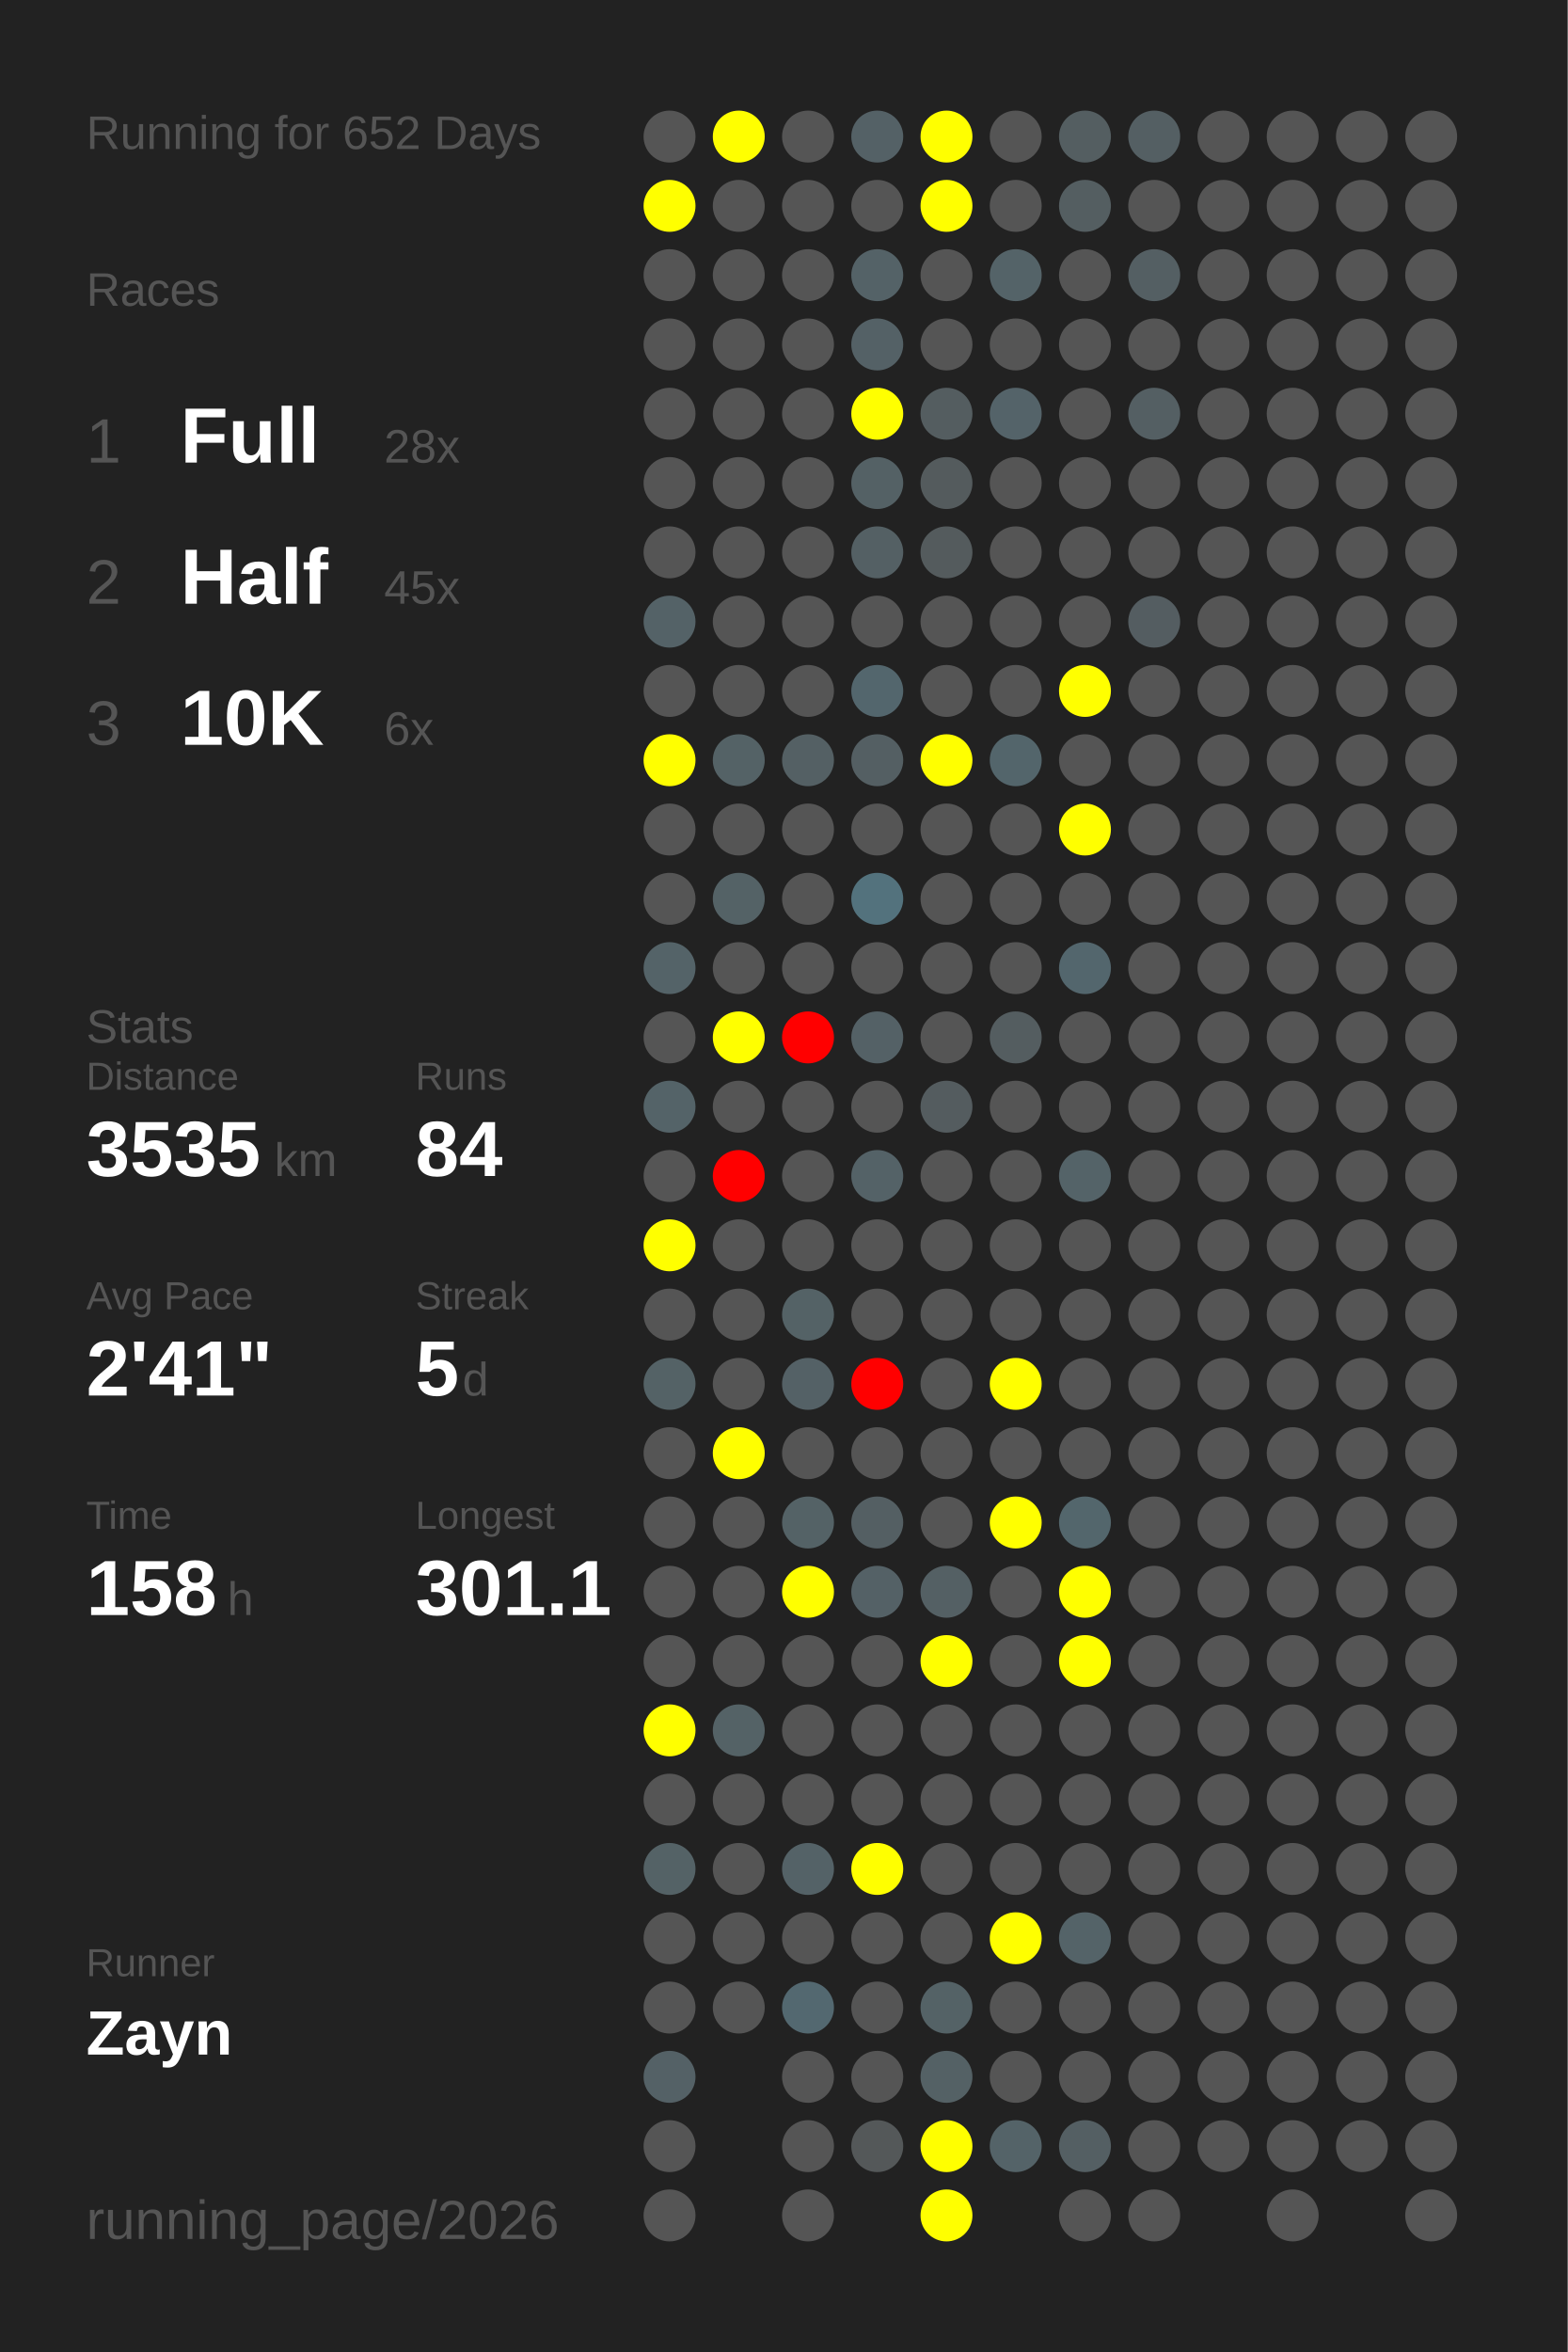
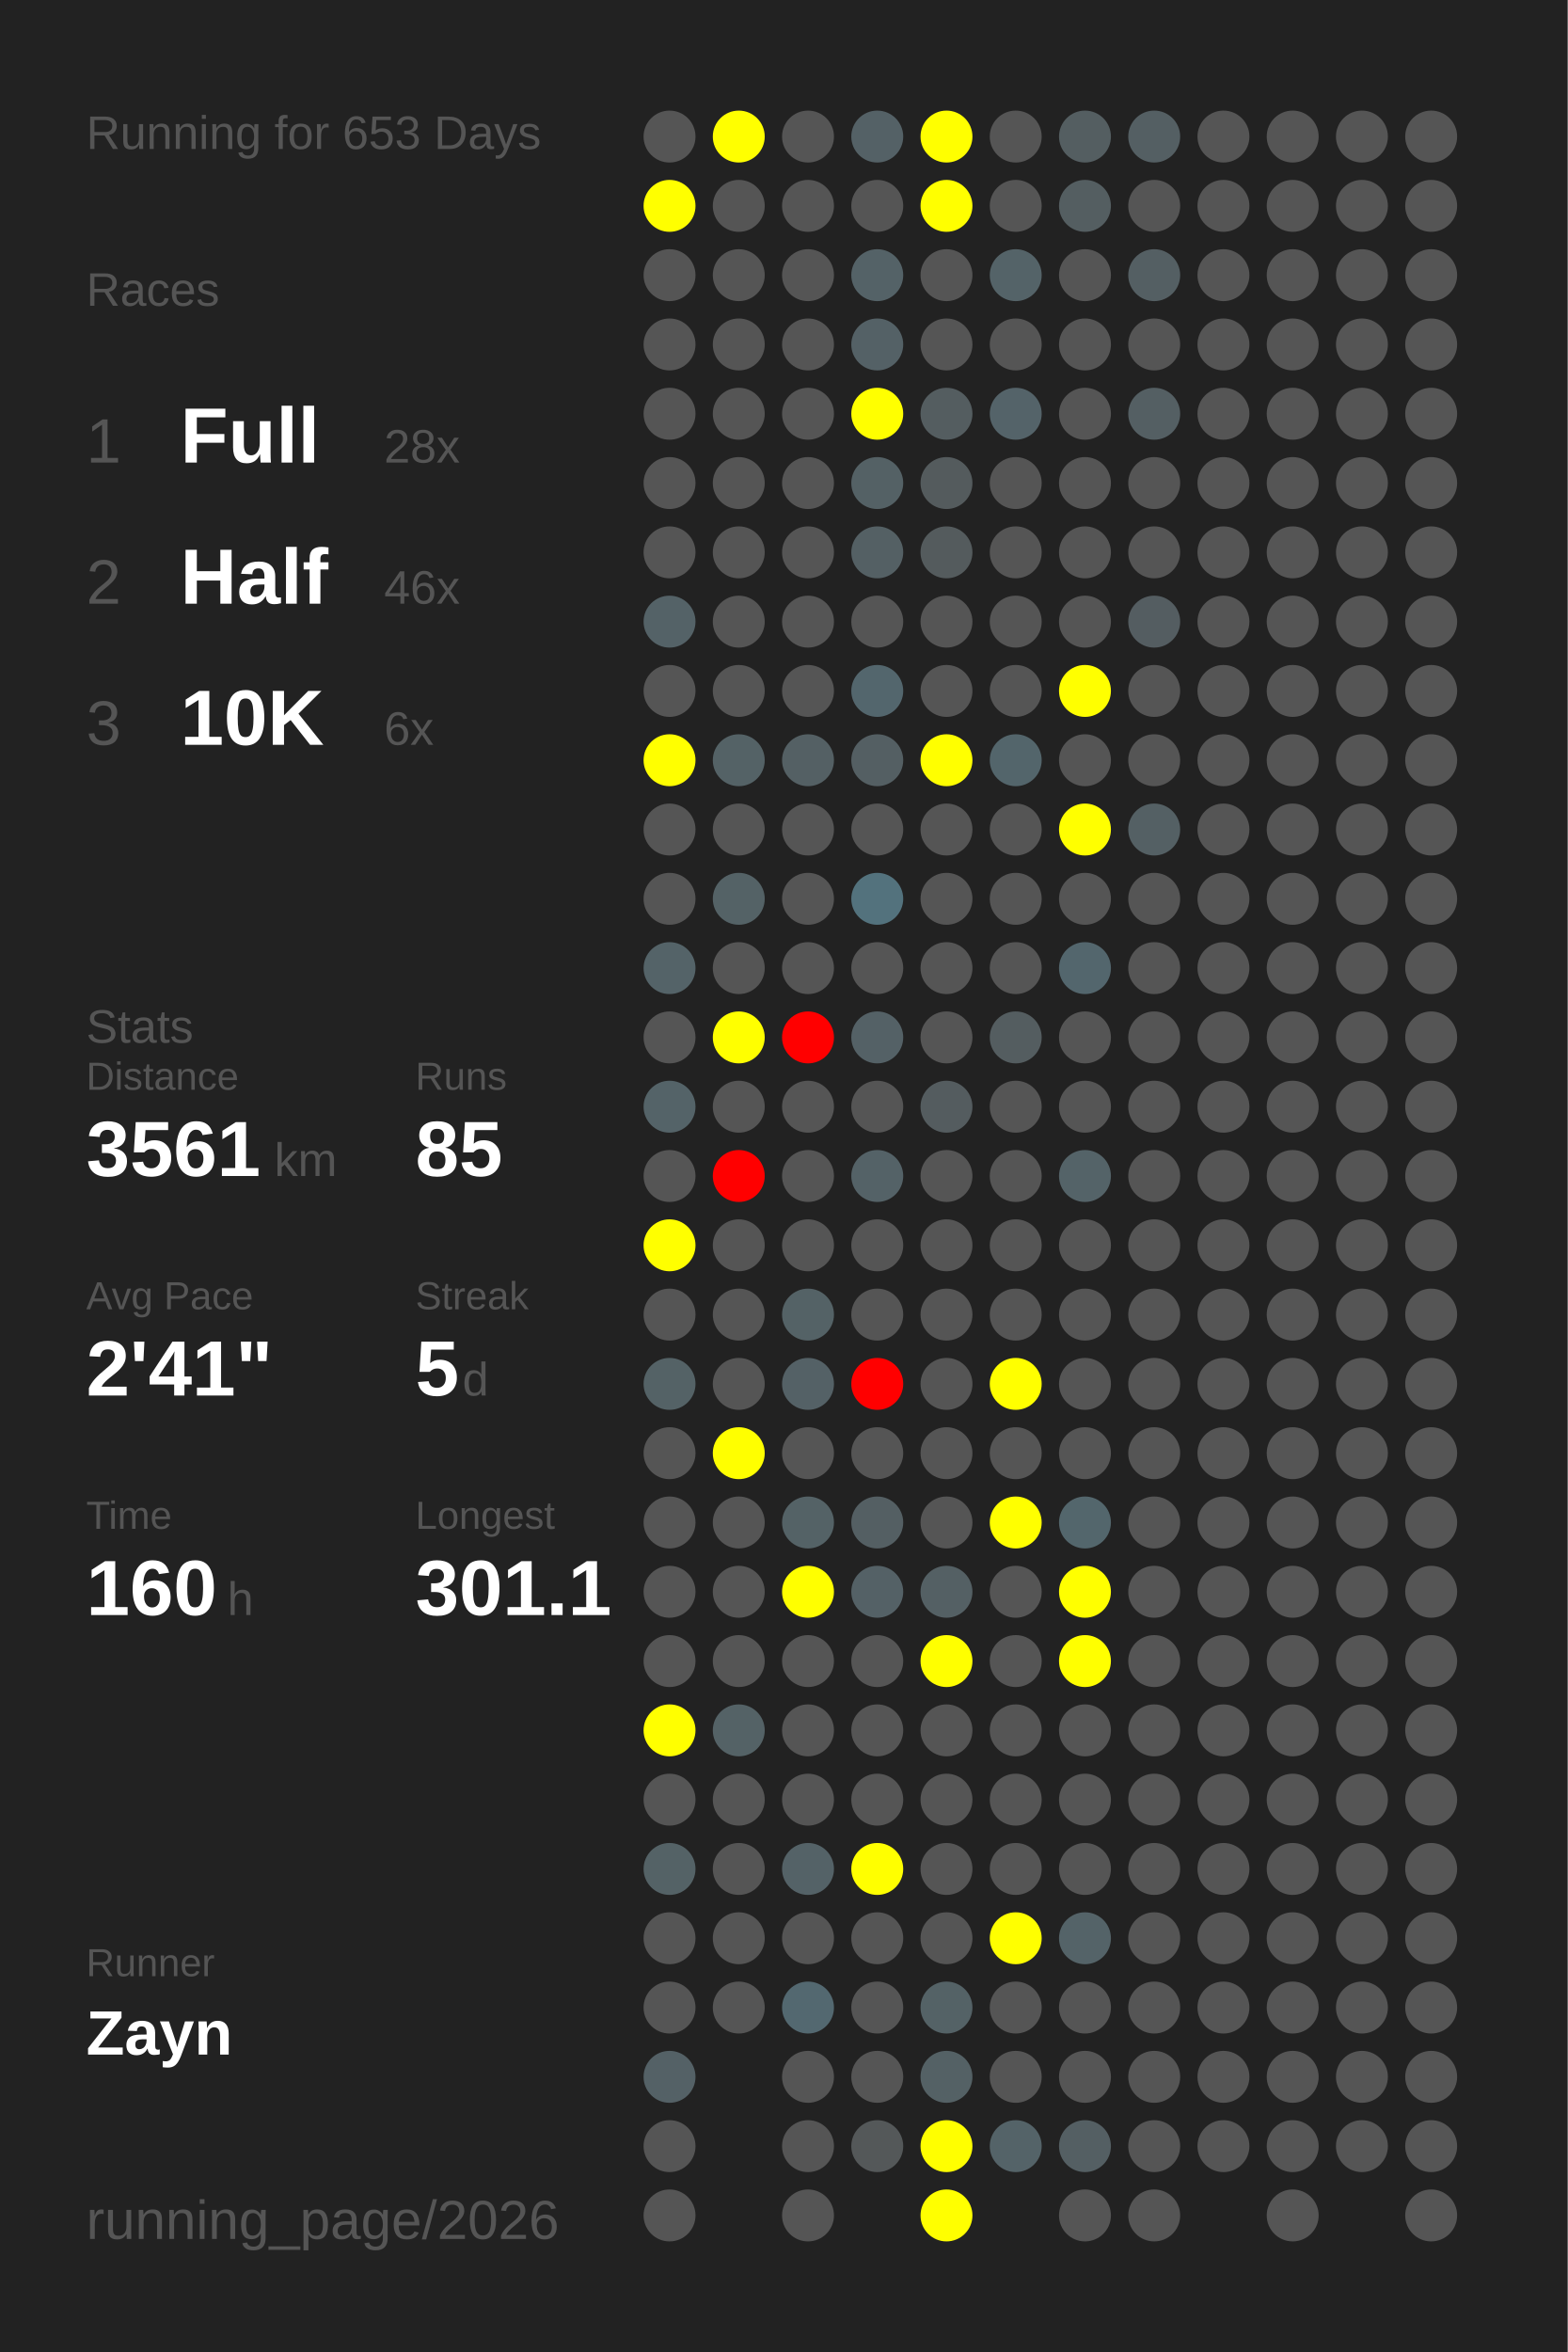
<svg xmlns="http://www.w3.org/2000/svg" baseProfile="full" height="300mm" version="1.1" viewBox="0,0,200,300" width="200mm">
  <defs />
  <rect fill="#222222" height="300" width="200" x="0" y="0" />
-   <text fill="#555555" style="font-size:6px; font-family:Arial;" x="11" y="19">Running for 652 Days</text>
+   <text fill="#555555" style="font-size:6px; font-family:Arial;" x="11" y="19">Running for 653 Days</text>
  <text fill="#555555" style="font-size:6px; font-family:Arial;" x="11" y="39">Races</text>
  <text fill="#555555" style="font-size:8px; font-family:Arial;" x="11" y="59">1</text>
  <text fill="#FFFFFF" style="font-size:10px; font-family:Arial; font-weight:bold;" x="23" y="59">Full</text>
  <text fill="#555555" style="font-size:6px; font-family:Arial;" x="49" y="59">28x</text>
  <text fill="#555555" style="font-size:8px; font-family:Arial;" x="11" y="77">2</text>
  <text fill="#FFFFFF" style="font-size:10px; font-family:Arial; font-weight:bold;" x="23" y="77">Half</text>
-   <text fill="#555555" style="font-size:6px; font-family:Arial;" x="49" y="77">45x</text>
+   <text fill="#555555" style="font-size:6px; font-family:Arial;" x="49" y="77">46x</text>
  <text fill="#555555" style="font-size:8px; font-family:Arial;" x="11" y="95">3</text>
  <text fill="#FFFFFF" style="font-size:10px; font-family:Arial; font-weight:bold;" x="23" y="95">10K</text>
  <text fill="#555555" style="font-size:6px; font-family:Arial;" x="49" y="95">6x</text>
  <text fill="#555555" style="font-size:6px; font-family:Arial;" x="11" y="133">Stats</text>
  <text fill="#555555" style="font-size:5px; font-family:Arial;" x="11" y="139">Distance</text>
-   <text fill="#FFFFFF" style="font-size:10px; font-family:Arial; font-weight:bold;" x="11" y="150">3535</text>
+   <text fill="#FFFFFF" style="font-size:10px; font-family:Arial; font-weight:bold;" x="11" y="150">3561</text>
  <text fill="#555555" style="font-size:6px; font-family:Arial;" x="35" y="150">km</text>
  <text fill="#555555" style="font-size:5px; font-family:Arial;" x="53" y="139">Runs</text>
-   <text fill="#FFFFFF" style="font-size:10px; font-family:Arial; font-weight:bold;" x="53" y="150">84</text>
+   <text fill="#FFFFFF" style="font-size:10px; font-family:Arial; font-weight:bold;" x="53" y="150">85</text>
  <text fill="#555555" style="font-size:5px; font-family:Arial;" x="11" y="167">Avg Pace</text>
  <text fill="#FFFFFF" style="font-size:10px; font-family:Arial; font-weight:bold;" x="11" y="178">2'41"</text>
  <text fill="#555555" style="font-size:5px; font-family:Arial;" x="53" y="167">Streak</text>
  <text fill="#FFFFFF" style="font-size:10px; font-family:Arial; font-weight:bold;" x="53" y="178">5</text>
  <text fill="#555555" style="font-size:6px; font-family:Arial;" x="59" y="178">d</text>
  <text fill="#555555" style="font-size:5px; font-family:Arial;" x="11" y="195">Time</text>
-   <text fill="#FFFFFF" style="font-size:10px; font-family:Arial; font-weight:bold;" x="11" y="206">158</text>
+   <text fill="#FFFFFF" style="font-size:10px; font-family:Arial; font-weight:bold;" x="11" y="206">160</text>
  <text fill="#555555" style="font-size:6px; font-family:Arial;" x="29" y="206">h</text>
  <text fill="#555555" style="font-size:5px; font-family:Arial;" x="53" y="195">Longest</text>
  <text fill="#FFFFFF" style="font-size:10px; font-family:Arial; font-weight:bold;" x="53" y="206">301.1</text>
  <text fill="#555555" style="font-size:5px; font-family:Arial;" x="11" y="252.065">Runner</text>
  <text fill="#FFFFFF" style="font-size:8px; font-family:Arial; font-weight:bold;" x="11" y="262.065">Zayn</text>
  <text fill="#555555" style="font-size:7px; font-family:Arial;" x="11" y="285.581">running_page/2026</text>
  <circle cx="85.417" cy="17.419" fill="#555555" r="3.312" />
  <circle cx="85.417" cy="26.258" fill="yellow" r="3.312" />
  <circle cx="85.417" cy="35.097" fill="#555555" r="3.312" />
  <circle cx="85.417" cy="43.935" fill="#555555" r="3.312" />
  <circle cx="85.417" cy="52.774" fill="#555555" r="3.312" />
  <circle cx="85.417" cy="61.613" fill="#555555" r="3.312" />
  <circle cx="85.417" cy="70.452" fill="#555555" r="3.312" />
  <circle cx="85.417" cy="79.29" fill="#546267" r="3.312" />
  <circle cx="85.417" cy="88.129" fill="#555555" r="3.312" />
  <circle cx="85.417" cy="96.968" fill="yellow" r="3.312" />
  <circle cx="85.417" cy="105.806" fill="#555555" r="3.312" />
  <circle cx="85.417" cy="114.645" fill="#555555" r="3.312" />
  <circle cx="85.417" cy="123.484" fill="#546368" r="3.312" />
  <circle cx="85.417" cy="132.323" fill="#555555" r="3.312" />
  <circle cx="85.417" cy="141.161" fill="#546368" r="3.312" />
  <circle cx="85.417" cy="150" fill="#555555" r="3.312" />
  <circle cx="85.417" cy="158.839" fill="yellow" r="3.312" />
  <circle cx="85.417" cy="167.677" fill="#555555" r="3.312" />
  <circle cx="85.417" cy="176.516" fill="#546266" r="3.312" />
  <circle cx="85.417" cy="185.355" fill="#555555" r="3.312" />
  <circle cx="85.417" cy="194.194" fill="#555555" r="3.312" />
  <circle cx="85.417" cy="203.032" fill="#555555" r="3.312" />
  <circle cx="85.417" cy="211.871" fill="#555555" r="3.312" />
  <circle cx="85.417" cy="220.71" fill="yellow" r="3.312" />
  <circle cx="85.417" cy="229.548" fill="#555555" r="3.312" />
  <circle cx="85.417" cy="238.387" fill="#546266" r="3.312" />
  <circle cx="85.417" cy="247.226" fill="#555555" r="3.312" />
  <circle cx="85.417" cy="256.065" fill="#555555" r="3.312" />
  <circle cx="85.417" cy="264.903" fill="#546166" r="3.312" />
  <circle cx="85.417" cy="273.742" fill="#555555" r="3.312" />
  <circle cx="85.417" cy="282.581" fill="#555555" r="3.312" />
  <circle cx="94.25" cy="17.419" fill="yellow" r="3.312" />
  <circle cx="94.25" cy="26.258" fill="#555555" r="3.312" />
  <circle cx="94.25" cy="35.097" fill="#555555" r="3.312" />
  <circle cx="94.25" cy="43.935" fill="#555555" r="3.312" />
  <circle cx="94.25" cy="52.774" fill="#555555" r="3.312" />
  <circle cx="94.25" cy="61.613" fill="#555555" r="3.312" />
  <circle cx="94.25" cy="70.452" fill="#555555" r="3.312" />
  <circle cx="94.25" cy="79.29" fill="#555555" r="3.312" />
  <circle cx="94.25" cy="88.129" fill="#555555" r="3.312" />
  <circle cx="94.25" cy="96.968" fill="#546266" r="3.312" />
  <circle cx="94.25" cy="105.806" fill="#555555" r="3.312" />
  <circle cx="94.25" cy="114.645" fill="#546266" r="3.312" />
  <circle cx="94.25" cy="123.484" fill="#555555" r="3.312" />
  <circle cx="94.25" cy="132.323" fill="yellow" r="3.312" />
  <circle cx="94.25" cy="141.161" fill="#555555" r="3.312" />
  <circle cx="94.25" cy="150" fill="red" r="3.312" />
  <circle cx="94.25" cy="158.839" fill="#555555" r="3.312" />
  <circle cx="94.25" cy="167.677" fill="#555555" r="3.312" />
  <circle cx="94.25" cy="176.516" fill="#555555" r="3.312" />
  <circle cx="94.25" cy="185.355" fill="yellow" r="3.312" />
  <circle cx="94.25" cy="194.194" fill="#555555" r="3.312" />
  <circle cx="94.25" cy="203.032" fill="#555555" r="3.312" />
  <circle cx="94.25" cy="211.871" fill="#555555" r="3.312" />
  <circle cx="94.25" cy="220.71" fill="#546266" r="3.312" />
  <circle cx="94.25" cy="229.548" fill="#555555" r="3.312" />
  <circle cx="94.25" cy="238.387" fill="#555555" r="3.312" />
  <circle cx="94.25" cy="247.226" fill="#555555" r="3.312" />
  <circle cx="94.25" cy="256.065" fill="#555555" r="3.312" />
  <circle cx="103.083" cy="17.419" fill="#555555" r="3.312" />
  <circle cx="103.083" cy="26.258" fill="#555555" r="3.312" />
  <circle cx="103.083" cy="35.097" fill="#555555" r="3.312" />
  <circle cx="103.083" cy="43.935" fill="#555555" r="3.312" />
  <circle cx="103.083" cy="52.774" fill="#555555" r="3.312" />
  <circle cx="103.083" cy="61.613" fill="#555555" r="3.312" />
  <circle cx="103.083" cy="70.452" fill="#555555" r="3.312" />
  <circle cx="103.083" cy="79.29" fill="#555555" r="3.312" />
  <circle cx="103.083" cy="88.129" fill="#555555" r="3.312" />
  <circle cx="103.083" cy="96.968" fill="#546064" r="3.312" />
  <circle cx="103.083" cy="105.806" fill="#555555" r="3.312" />
  <circle cx="103.083" cy="114.645" fill="#555555" r="3.312" />
  <circle cx="103.083" cy="123.484" fill="#555555" r="3.312" />
  <circle cx="103.083" cy="132.323" fill="red" r="3.312" />
  <circle cx="103.083" cy="141.161" fill="#555555" r="3.312" />
  <circle cx="103.083" cy="150" fill="#555555" r="3.312" />
  <circle cx="103.083" cy="158.839" fill="#555555" r="3.312" />
  <circle cx="103.083" cy="167.677" fill="#546266" r="3.312" />
  <circle cx="103.083" cy="176.516" fill="#546166" r="3.312" />
  <circle cx="103.083" cy="185.355" fill="#555555" r="3.312" />
  <circle cx="103.083" cy="194.194" fill="#546266" r="3.312" />
  <circle cx="103.083" cy="203.032" fill="yellow" r="3.312" />
  <circle cx="103.083" cy="211.871" fill="#555555" r="3.312" />
  <circle cx="103.083" cy="220.71" fill="#555555" r="3.312" />
  <circle cx="103.083" cy="229.548" fill="#555555" r="3.312" />
  <circle cx="103.083" cy="238.387" fill="#546267" r="3.312" />
  <circle cx="103.083" cy="247.226" fill="#555555" r="3.312" />
  <circle cx="103.083" cy="256.065" fill="#536870" r="3.312" />
  <circle cx="103.083" cy="264.903" fill="#555555" r="3.312" />
  <circle cx="103.083" cy="273.742" fill="#555555" r="3.312" />
  <circle cx="103.083" cy="282.581" fill="#555555" r="3.312" />
  <circle cx="111.917" cy="17.419" fill="#546166" r="3.312" />
  <circle cx="111.917" cy="26.258" fill="#555555" r="3.312" />
  <circle cx="111.917" cy="35.097" fill="#546267" r="3.312" />
  <circle cx="111.917" cy="43.935" fill="#546166" r="3.312" />
  <circle cx="111.917" cy="52.774" fill="yellow" r="3.312" />
  <circle cx="111.917" cy="61.613" fill="#546165" r="3.312" />
  <circle cx="111.917" cy="70.452" fill="#546064" r="3.312" />
  <circle cx="111.917" cy="79.29" fill="#555555" r="3.312" />
  <circle cx="111.917" cy="88.129" fill="#53666d" r="3.312" />
  <circle cx="111.917" cy="96.968" fill="#545f63" r="3.312" />
  <circle cx="111.917" cy="105.806" fill="#555555" r="3.312" />
  <circle cx="111.917" cy="114.645" fill="#53727d" r="3.312" />
  <circle cx="111.917" cy="123.484" fill="#555555" r="3.312" />
  <circle cx="111.917" cy="132.323" fill="#546166" r="3.312" />
  <circle cx="111.917" cy="141.161" fill="#555555" r="3.312" />
  <circle cx="111.917" cy="150" fill="#546267" r="3.312" />
  <circle cx="111.917" cy="158.839" fill="#555555" r="3.312" />
  <circle cx="111.917" cy="167.677" fill="#555555" r="3.312" />
  <circle cx="111.917" cy="176.516" fill="red" r="3.312" />
  <circle cx="111.917" cy="185.355" fill="#555555" r="3.312" />
  <circle cx="111.917" cy="194.194" fill="#545f63" r="3.312" />
  <circle cx="111.917" cy="203.032" fill="#546166" r="3.312" />
  <circle cx="111.917" cy="211.871" fill="#555555" r="3.312" />
  <circle cx="111.917" cy="220.71" fill="#555555" r="3.312" />
  <circle cx="111.917" cy="229.548" fill="#555555" r="3.312" />
  <circle cx="111.917" cy="238.387" fill="yellow" r="3.312" />
  <circle cx="111.917" cy="247.226" fill="#555555" r="3.312" />
  <circle cx="111.917" cy="256.065" fill="#555555" r="3.312" />
  <circle cx="111.917" cy="264.903" fill="#555555" r="3.312" />
  <circle cx="111.917" cy="273.742" fill="#545859" r="3.312" />
  <circle cx="120.75" cy="17.419" fill="yellow" r="3.312" />
  <circle cx="120.75" cy="26.258" fill="yellow" r="3.312" />
  <circle cx="120.75" cy="35.097" fill="#555555" r="3.312" />
  <circle cx="120.75" cy="43.935" fill="#555555" r="3.312" />
  <circle cx="120.75" cy="52.774" fill="#545d60" r="3.312" />
  <circle cx="120.75" cy="61.613" fill="#545b5d" r="3.312" />
  <circle cx="120.75" cy="70.452" fill="#545b5d" r="3.312" />
  <circle cx="120.75" cy="79.29" fill="#555555" r="3.312" />
  <circle cx="120.75" cy="88.129" fill="#555555" r="3.312" />
  <circle cx="120.75" cy="96.968" fill="yellow" r="3.312" />
  <circle cx="120.75" cy="105.806" fill="#555555" r="3.312" />
  <circle cx="120.75" cy="114.645" fill="#555555" r="3.312" />
  <circle cx="120.75" cy="123.484" fill="#555555" r="3.312" />
  <circle cx="120.75" cy="132.323" fill="#555555" r="3.312" />
  <circle cx="120.75" cy="141.161" fill="#545c5f" r="3.312" />
  <circle cx="120.75" cy="150" fill="#555555" r="3.312" />
  <circle cx="120.75" cy="158.839" fill="#555555" r="3.312" />
  <circle cx="120.75" cy="167.677" fill="#555555" r="3.312" />
  <circle cx="120.75" cy="176.516" fill="#555555" r="3.312" />
  <circle cx="120.75" cy="185.355" fill="#555555" r="3.312" />
  <circle cx="120.75" cy="194.194" fill="#555555" r="3.312" />
  <circle cx="120.75" cy="203.032" fill="#546064" r="3.312" />
  <circle cx="120.75" cy="211.871" fill="yellow" r="3.312" />
  <circle cx="120.75" cy="220.71" fill="#555555" r="3.312" />
  <circle cx="120.75" cy="229.548" fill="#555555" r="3.312" />
  <circle cx="120.75" cy="238.387" fill="#555555" r="3.312" />
  <circle cx="120.75" cy="247.226" fill="#555555" r="3.312" />
  <circle cx="120.75" cy="256.065" fill="#546266" r="3.312" />
  <circle cx="120.75" cy="264.903" fill="#546165" r="3.312" />
  <circle cx="120.75" cy="273.742" fill="yellow" r="3.312" />
  <circle cx="120.75" cy="282.581" fill="yellow" r="3.312" />
  <circle cx="129.583" cy="17.419" fill="#555555" r="3.312" />
  <circle cx="129.583" cy="26.258" fill="#555555" r="3.312" />
  <circle cx="129.583" cy="35.097" fill="#546368" r="3.312" />
  <circle cx="129.583" cy="43.935" fill="#555555" r="3.312" />
  <circle cx="129.583" cy="52.774" fill="#546369" r="3.312" />
  <circle cx="129.583" cy="61.613" fill="#555555" r="3.312" />
  <circle cx="129.583" cy="70.452" fill="#555555" r="3.312" />
  <circle cx="129.583" cy="79.29" fill="#555555" r="3.312" />
  <circle cx="129.583" cy="88.129" fill="#555555" r="3.312" />
  <circle cx="129.583" cy="96.968" fill="#53656b" r="3.312" />
  <circle cx="129.583" cy="105.806" fill="#555555" r="3.312" />
  <circle cx="129.583" cy="114.645" fill="#555555" r="3.312" />
  <circle cx="129.583" cy="123.484" fill="#555555" r="3.312" />
  <circle cx="129.583" cy="132.323" fill="#545d60" r="3.312" />
  <circle cx="129.583" cy="141.161" fill="#555555" r="3.312" />
  <circle cx="129.583" cy="150" fill="#555555" r="3.312" />
  <circle cx="129.583" cy="158.839" fill="#555555" r="3.312" />
  <circle cx="129.583" cy="167.677" fill="#555555" r="3.312" />
  <circle cx="129.583" cy="176.516" fill="yellow" r="3.312" />
  <circle cx="129.583" cy="185.355" fill="#555555" r="3.312" />
  <circle cx="129.583" cy="194.194" fill="yellow" r="3.312" />
  <circle cx="129.583" cy="203.032" fill="#555555" r="3.312" />
  <circle cx="129.583" cy="211.871" fill="#555555" r="3.312" />
  <circle cx="129.583" cy="220.71" fill="#555555" r="3.312" />
  <circle cx="129.583" cy="229.548" fill="#555555" r="3.312" />
  <circle cx="129.583" cy="238.387" fill="#555555" r="3.312" />
  <circle cx="129.583" cy="247.226" fill="yellow" r="3.312" />
  <circle cx="129.583" cy="256.065" fill="#555555" r="3.312" />
  <circle cx="129.583" cy="264.903" fill="#555555" r="3.312" />
  <circle cx="129.583" cy="273.742" fill="#546368" r="3.312" />
  <circle cx="138.417" cy="17.419" fill="#545e61" r="3.312" />
  <circle cx="138.417" cy="26.258" fill="#545e61" r="3.312" />
  <circle cx="138.417" cy="35.097" fill="#555555" r="3.312" />
  <circle cx="138.417" cy="43.935" fill="#555555" r="3.312" />
  <circle cx="138.417" cy="52.774" fill="#555555" r="3.312" />
  <circle cx="138.417" cy="61.613" fill="#555555" r="3.312" />
  <circle cx="138.417" cy="70.452" fill="#555555" r="3.312" />
  <circle cx="138.417" cy="79.29" fill="#555555" r="3.312" />
  <circle cx="138.417" cy="88.129" fill="yellow" r="3.312" />
  <circle cx="138.417" cy="96.968" fill="#555555" r="3.312" />
  <circle cx="138.417" cy="105.806" fill="yellow" r="3.312" />
  <circle cx="138.417" cy="114.645" fill="#555555" r="3.312" />
  <circle cx="138.417" cy="123.484" fill="#53666d" r="3.312" />
  <circle cx="138.417" cy="132.323" fill="#555555" r="3.312" />
  <circle cx="138.417" cy="141.161" fill="#555555" r="3.312" />
  <circle cx="138.417" cy="150" fill="#546368" r="3.312" />
  <circle cx="138.417" cy="158.839" fill="#555555" r="3.312" />
  <circle cx="138.417" cy="167.677" fill="#555555" r="3.312" />
  <circle cx="138.417" cy="176.516" fill="#555555" r="3.312" />
  <circle cx="138.417" cy="185.355" fill="#555555" r="3.312" />
  <circle cx="138.417" cy="194.194" fill="#53666c" r="3.312" />
  <circle cx="138.417" cy="203.032" fill="yellow" r="3.312" />
  <circle cx="138.417" cy="211.871" fill="yellow" r="3.312" />
  <circle cx="138.417" cy="220.71" fill="#555555" r="3.312" />
  <circle cx="138.417" cy="229.548" fill="#555555" r="3.312" />
  <circle cx="138.417" cy="238.387" fill="#555555" r="3.312" />
  <circle cx="138.417" cy="247.226" fill="#546368" r="3.312" />
  <circle cx="138.417" cy="256.065" fill="#555555" r="3.312" />
  <circle cx="138.417" cy="264.903" fill="#555555" r="3.312" />
  <circle cx="138.417" cy="273.742" fill="#545f63" r="3.312" />
  <circle cx="138.417" cy="282.581" fill="#555555" r="3.312" />
  <circle cx="147.25" cy="17.419" fill="#545f63" r="3.312" />
  <circle cx="147.25" cy="26.258" fill="#555555" r="3.312" />
  <circle cx="147.25" cy="35.097" fill="#545f63" r="3.312" />
  <circle cx="147.25" cy="43.935" fill="#555555" r="3.312" />
  <circle cx="147.25" cy="52.774" fill="#545f63" r="3.312" />
  <circle cx="147.25" cy="61.613" fill="#555555" r="3.312" />
  <circle cx="147.25" cy="70.452" fill="#555555" r="3.312" />
  <circle cx="147.25" cy="79.29" fill="#545d61" r="3.312" />
  <circle cx="147.25" cy="88.129" fill="#555555" r="3.312" />
  <circle cx="147.25" cy="96.968" fill="#555555" r="3.312" />
-   <circle cx="147.25" cy="105.806" fill="#555555" r="3.312" />
+   <circle cx="147.25" cy="105.806" fill="#546064" r="3.312" />
  <circle cx="147.25" cy="114.645" fill="#555555" r="3.312" />
  <circle cx="147.25" cy="123.484" fill="#555555" r="3.312" />
  <circle cx="147.25" cy="132.323" fill="#555555" r="3.312" />
  <circle cx="147.25" cy="141.161" fill="#555555" r="3.312" />
  <circle cx="147.25" cy="150" fill="#555555" r="3.312" />
  <circle cx="147.25" cy="158.839" fill="#555555" r="3.312" />
  <circle cx="147.25" cy="167.677" fill="#555555" r="3.312" />
  <circle cx="147.25" cy="176.516" fill="#555555" r="3.312" />
  <circle cx="147.25" cy="185.355" fill="#555555" r="3.312" />
  <circle cx="147.25" cy="194.194" fill="#555555" r="3.312" />
  <circle cx="147.25" cy="203.032" fill="#555555" r="3.312" />
  <circle cx="147.25" cy="211.871" fill="#555555" r="3.312" />
  <circle cx="147.25" cy="220.71" fill="#555555" r="3.312" />
  <circle cx="147.25" cy="229.548" fill="#555555" r="3.312" />
  <circle cx="147.25" cy="238.387" fill="#555555" r="3.312" />
  <circle cx="147.25" cy="247.226" fill="#555555" r="3.312" />
  <circle cx="147.25" cy="256.065" fill="#555555" r="3.312" />
  <circle cx="147.25" cy="264.903" fill="#555555" r="3.312" />
  <circle cx="147.25" cy="273.742" fill="#555555" r="3.312" />
  <circle cx="147.25" cy="282.581" fill="#555555" r="3.312" />
  <circle cx="156.083" cy="17.419" fill="#555555" r="3.312" />
  <circle cx="156.083" cy="26.258" fill="#555555" r="3.312" />
  <circle cx="156.083" cy="35.097" fill="#555555" r="3.312" />
  <circle cx="156.083" cy="43.935" fill="#555555" r="3.312" />
  <circle cx="156.083" cy="52.774" fill="#555555" r="3.312" />
  <circle cx="156.083" cy="61.613" fill="#555555" r="3.312" />
  <circle cx="156.083" cy="70.452" fill="#555555" r="3.312" />
  <circle cx="156.083" cy="79.29" fill="#555555" r="3.312" />
  <circle cx="156.083" cy="88.129" fill="#555555" r="3.312" />
  <circle cx="156.083" cy="96.968" fill="#555555" r="3.312" />
  <circle cx="156.083" cy="105.806" fill="#555555" r="3.312" />
  <circle cx="156.083" cy="114.645" fill="#555555" r="3.312" />
  <circle cx="156.083" cy="123.484" fill="#555555" r="3.312" />
  <circle cx="156.083" cy="132.323" fill="#555555" r="3.312" />
  <circle cx="156.083" cy="141.161" fill="#555555" r="3.312" />
  <circle cx="156.083" cy="150" fill="#555555" r="3.312" />
  <circle cx="156.083" cy="158.839" fill="#555555" r="3.312" />
  <circle cx="156.083" cy="167.677" fill="#555555" r="3.312" />
  <circle cx="156.083" cy="176.516" fill="#555555" r="3.312" />
  <circle cx="156.083" cy="185.355" fill="#555555" r="3.312" />
  <circle cx="156.083" cy="194.194" fill="#555555" r="3.312" />
  <circle cx="156.083" cy="203.032" fill="#555555" r="3.312" />
  <circle cx="156.083" cy="211.871" fill="#555555" r="3.312" />
  <circle cx="156.083" cy="220.71" fill="#555555" r="3.312" />
  <circle cx="156.083" cy="229.548" fill="#555555" r="3.312" />
  <circle cx="156.083" cy="238.387" fill="#555555" r="3.312" />
  <circle cx="156.083" cy="247.226" fill="#555555" r="3.312" />
  <circle cx="156.083" cy="256.065" fill="#555555" r="3.312" />
  <circle cx="156.083" cy="264.903" fill="#555555" r="3.312" />
  <circle cx="156.083" cy="273.742" fill="#555555" r="3.312" />
  <circle cx="164.917" cy="17.419" fill="#555555" r="3.312" />
  <circle cx="164.917" cy="26.258" fill="#555555" r="3.312" />
  <circle cx="164.917" cy="35.097" fill="#555555" r="3.312" />
  <circle cx="164.917" cy="43.935" fill="#555555" r="3.312" />
  <circle cx="164.917" cy="52.774" fill="#555555" r="3.312" />
  <circle cx="164.917" cy="61.613" fill="#555555" r="3.312" />
  <circle cx="164.917" cy="70.452" fill="#555555" r="3.312" />
  <circle cx="164.917" cy="79.29" fill="#555555" r="3.312" />
  <circle cx="164.917" cy="88.129" fill="#555555" r="3.312" />
  <circle cx="164.917" cy="96.968" fill="#555555" r="3.312" />
  <circle cx="164.917" cy="105.806" fill="#555555" r="3.312" />
  <circle cx="164.917" cy="114.645" fill="#555555" r="3.312" />
  <circle cx="164.917" cy="123.484" fill="#555555" r="3.312" />
  <circle cx="164.917" cy="132.323" fill="#555555" r="3.312" />
  <circle cx="164.917" cy="141.161" fill="#555555" r="3.312" />
  <circle cx="164.917" cy="150" fill="#555555" r="3.312" />
  <circle cx="164.917" cy="158.839" fill="#555555" r="3.312" />
  <circle cx="164.917" cy="167.677" fill="#555555" r="3.312" />
  <circle cx="164.917" cy="176.516" fill="#555555" r="3.312" />
  <circle cx="164.917" cy="185.355" fill="#555555" r="3.312" />
  <circle cx="164.917" cy="194.194" fill="#555555" r="3.312" />
  <circle cx="164.917" cy="203.032" fill="#555555" r="3.312" />
  <circle cx="164.917" cy="211.871" fill="#555555" r="3.312" />
  <circle cx="164.917" cy="220.71" fill="#555555" r="3.312" />
  <circle cx="164.917" cy="229.548" fill="#555555" r="3.312" />
  <circle cx="164.917" cy="238.387" fill="#555555" r="3.312" />
  <circle cx="164.917" cy="247.226" fill="#555555" r="3.312" />
  <circle cx="164.917" cy="256.065" fill="#555555" r="3.312" />
  <circle cx="164.917" cy="264.903" fill="#555555" r="3.312" />
  <circle cx="164.917" cy="273.742" fill="#555555" r="3.312" />
  <circle cx="164.917" cy="282.581" fill="#555555" r="3.312" />
  <circle cx="173.75" cy="17.419" fill="#555555" r="3.312" />
  <circle cx="173.75" cy="26.258" fill="#555555" r="3.312" />
  <circle cx="173.75" cy="35.097" fill="#555555" r="3.312" />
  <circle cx="173.75" cy="43.935" fill="#555555" r="3.312" />
  <circle cx="173.75" cy="52.774" fill="#555555" r="3.312" />
  <circle cx="173.75" cy="61.613" fill="#555555" r="3.312" />
  <circle cx="173.75" cy="70.452" fill="#555555" r="3.312" />
  <circle cx="173.75" cy="79.29" fill="#555555" r="3.312" />
  <circle cx="173.75" cy="88.129" fill="#555555" r="3.312" />
  <circle cx="173.75" cy="96.968" fill="#555555" r="3.312" />
  <circle cx="173.75" cy="105.806" fill="#555555" r="3.312" />
  <circle cx="173.75" cy="114.645" fill="#555555" r="3.312" />
  <circle cx="173.75" cy="123.484" fill="#555555" r="3.312" />
  <circle cx="173.75" cy="132.323" fill="#555555" r="3.312" />
  <circle cx="173.75" cy="141.161" fill="#555555" r="3.312" />
  <circle cx="173.75" cy="150" fill="#555555" r="3.312" />
  <circle cx="173.75" cy="158.839" fill="#555555" r="3.312" />
  <circle cx="173.75" cy="167.677" fill="#555555" r="3.312" />
  <circle cx="173.75" cy="176.516" fill="#555555" r="3.312" />
  <circle cx="173.75" cy="185.355" fill="#555555" r="3.312" />
  <circle cx="173.75" cy="194.194" fill="#555555" r="3.312" />
  <circle cx="173.75" cy="203.032" fill="#555555" r="3.312" />
  <circle cx="173.75" cy="211.871" fill="#555555" r="3.312" />
  <circle cx="173.75" cy="220.71" fill="#555555" r="3.312" />
  <circle cx="173.75" cy="229.548" fill="#555555" r="3.312" />
  <circle cx="173.75" cy="238.387" fill="#555555" r="3.312" />
  <circle cx="173.75" cy="247.226" fill="#555555" r="3.312" />
  <circle cx="173.75" cy="256.065" fill="#555555" r="3.312" />
  <circle cx="173.75" cy="264.903" fill="#555555" r="3.312" />
  <circle cx="173.75" cy="273.742" fill="#555555" r="3.312" />
  <circle cx="182.583" cy="17.419" fill="#555555" r="3.312" />
  <circle cx="182.583" cy="26.258" fill="#555555" r="3.312" />
  <circle cx="182.583" cy="35.097" fill="#555555" r="3.312" />
  <circle cx="182.583" cy="43.935" fill="#555555" r="3.312" />
  <circle cx="182.583" cy="52.774" fill="#555555" r="3.312" />
  <circle cx="182.583" cy="61.613" fill="#555555" r="3.312" />
  <circle cx="182.583" cy="70.452" fill="#555555" r="3.312" />
  <circle cx="182.583" cy="79.29" fill="#555555" r="3.312" />
  <circle cx="182.583" cy="88.129" fill="#555555" r="3.312" />
  <circle cx="182.583" cy="96.968" fill="#555555" r="3.312" />
  <circle cx="182.583" cy="105.806" fill="#555555" r="3.312" />
  <circle cx="182.583" cy="114.645" fill="#555555" r="3.312" />
  <circle cx="182.583" cy="123.484" fill="#555555" r="3.312" />
  <circle cx="182.583" cy="132.323" fill="#555555" r="3.312" />
  <circle cx="182.583" cy="141.161" fill="#555555" r="3.312" />
  <circle cx="182.583" cy="150" fill="#555555" r="3.312" />
  <circle cx="182.583" cy="158.839" fill="#555555" r="3.312" />
  <circle cx="182.583" cy="167.677" fill="#555555" r="3.312" />
  <circle cx="182.583" cy="176.516" fill="#555555" r="3.312" />
  <circle cx="182.583" cy="185.355" fill="#555555" r="3.312" />
  <circle cx="182.583" cy="194.194" fill="#555555" r="3.312" />
  <circle cx="182.583" cy="203.032" fill="#555555" r="3.312" />
  <circle cx="182.583" cy="211.871" fill="#555555" r="3.312" />
  <circle cx="182.583" cy="220.71" fill="#555555" r="3.312" />
  <circle cx="182.583" cy="229.548" fill="#555555" r="3.312" />
  <circle cx="182.583" cy="238.387" fill="#555555" r="3.312" />
  <circle cx="182.583" cy="247.226" fill="#555555" r="3.312" />
  <circle cx="182.583" cy="256.065" fill="#555555" r="3.312" />
  <circle cx="182.583" cy="264.903" fill="#555555" r="3.312" />
  <circle cx="182.583" cy="273.742" fill="#555555" r="3.312" />
  <circle cx="182.583" cy="282.581" fill="#555555" r="3.312" />
</svg>
